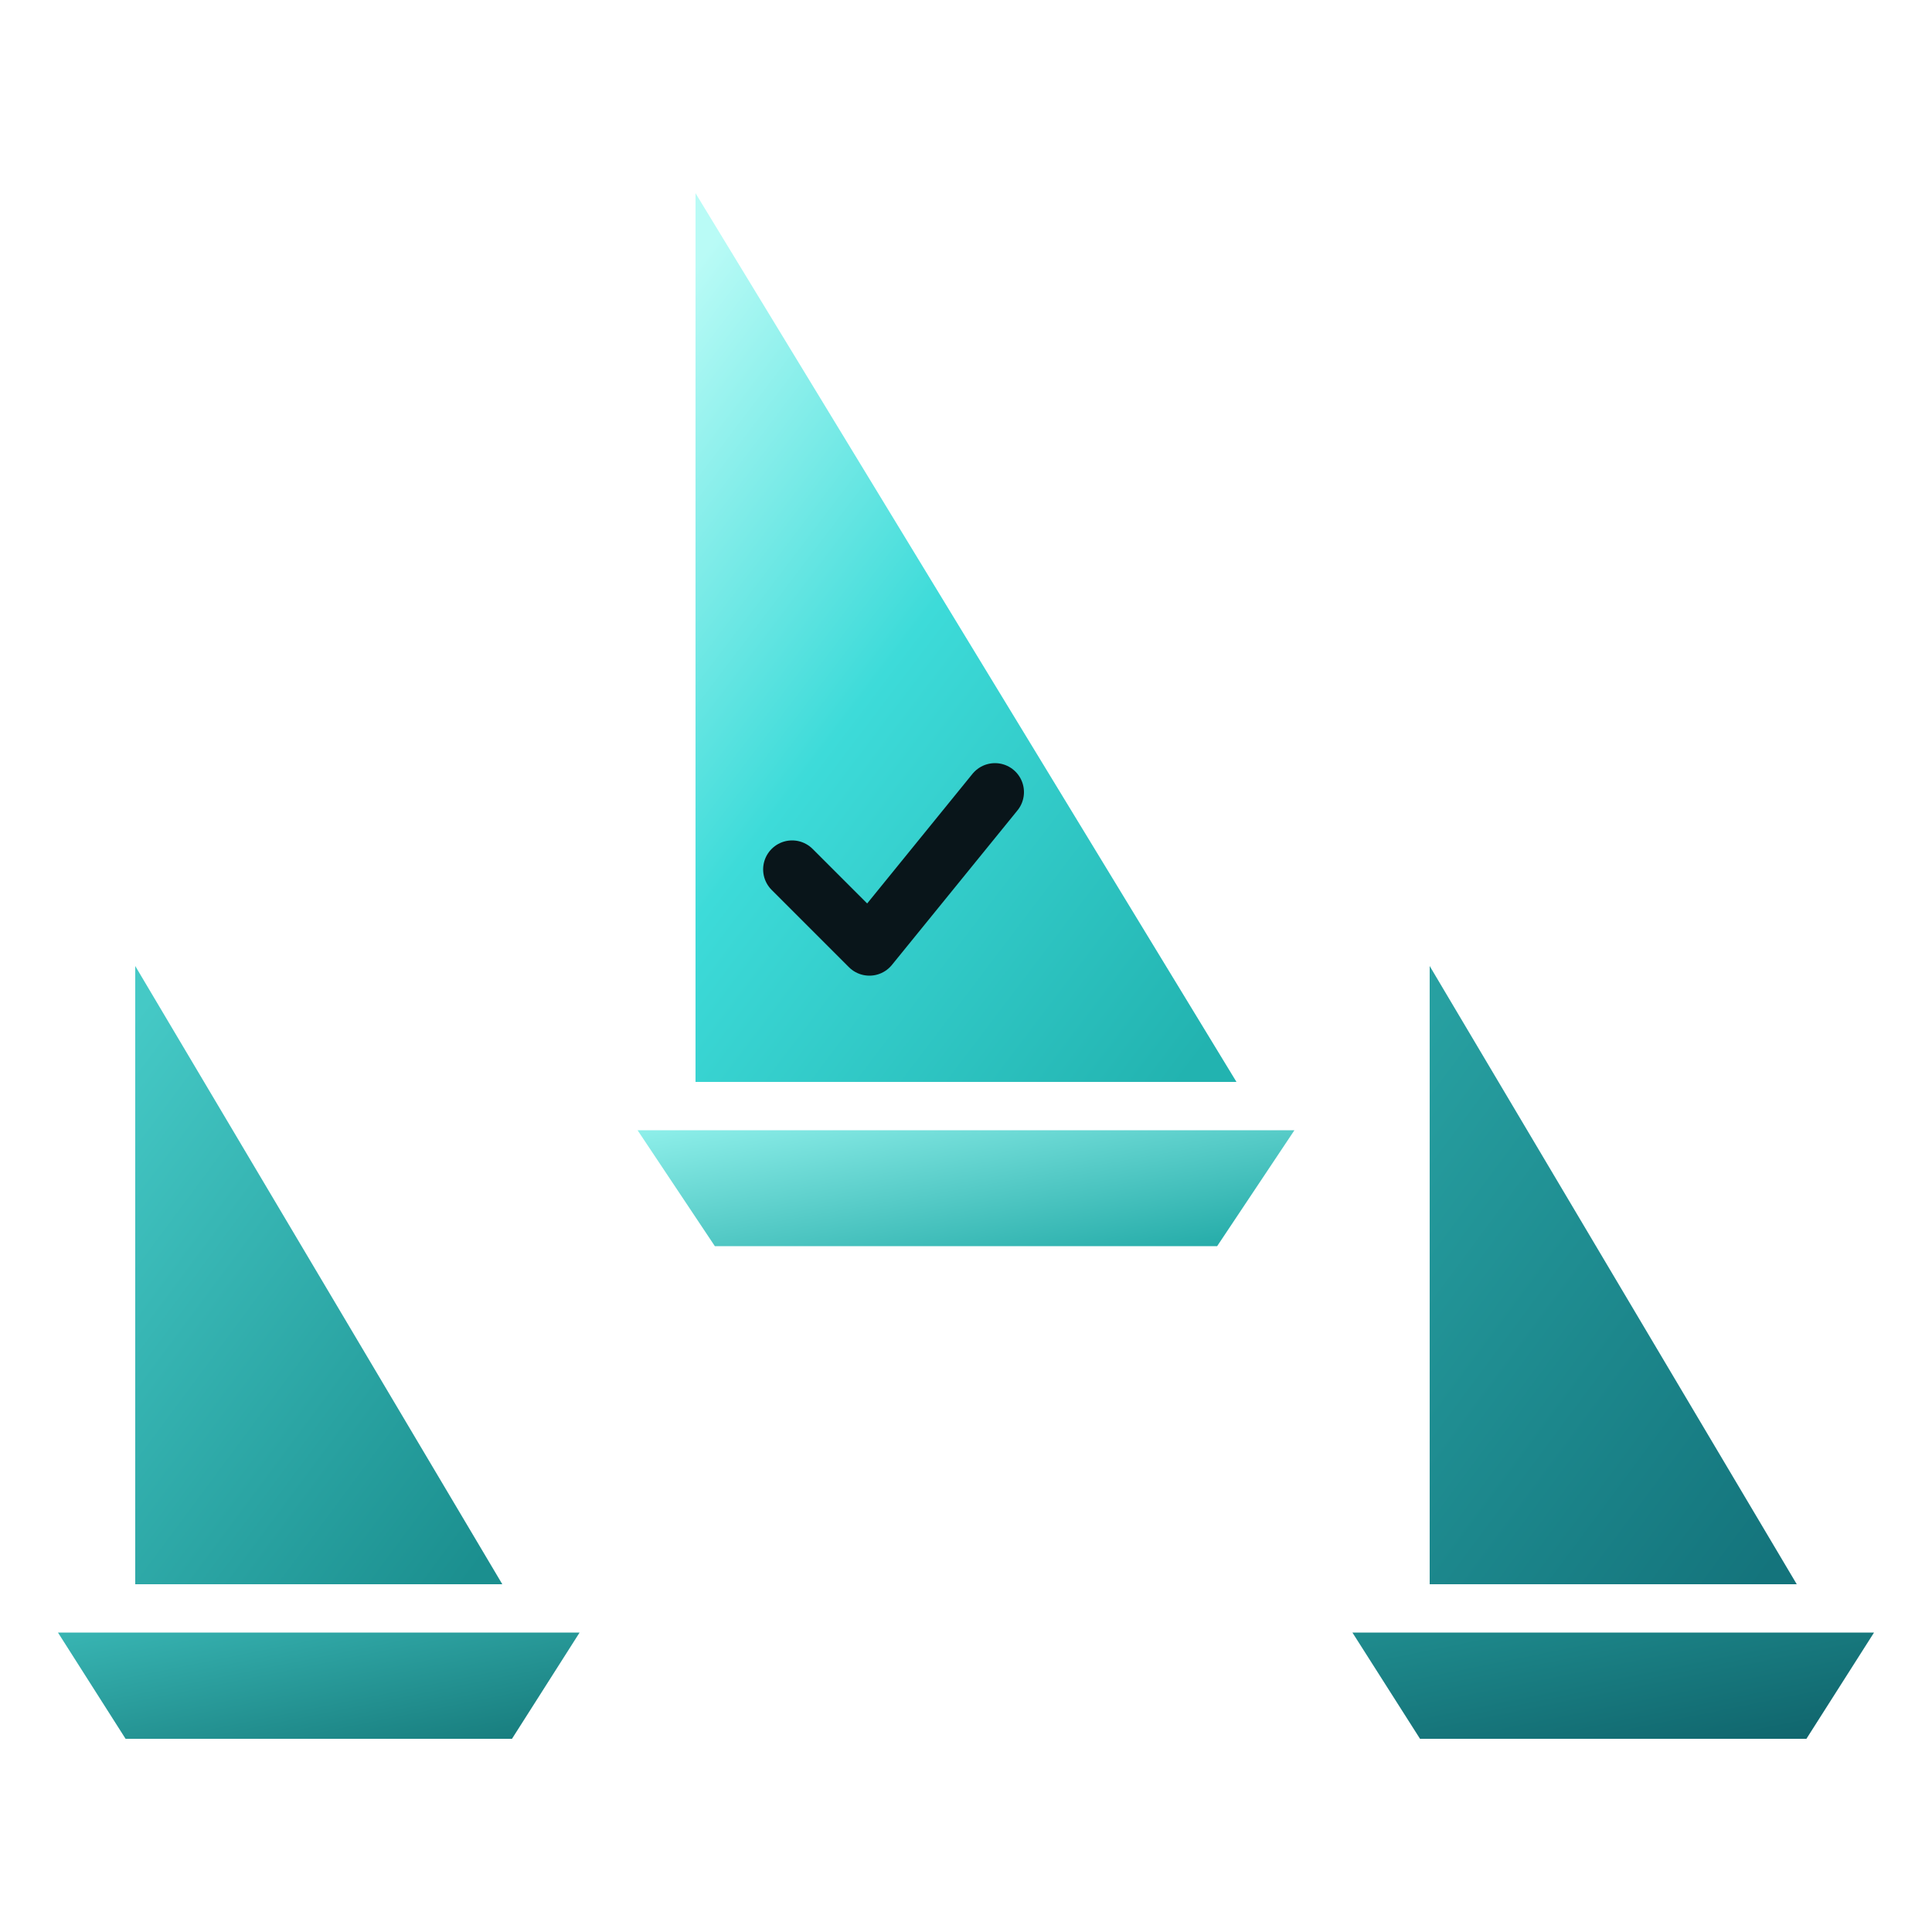
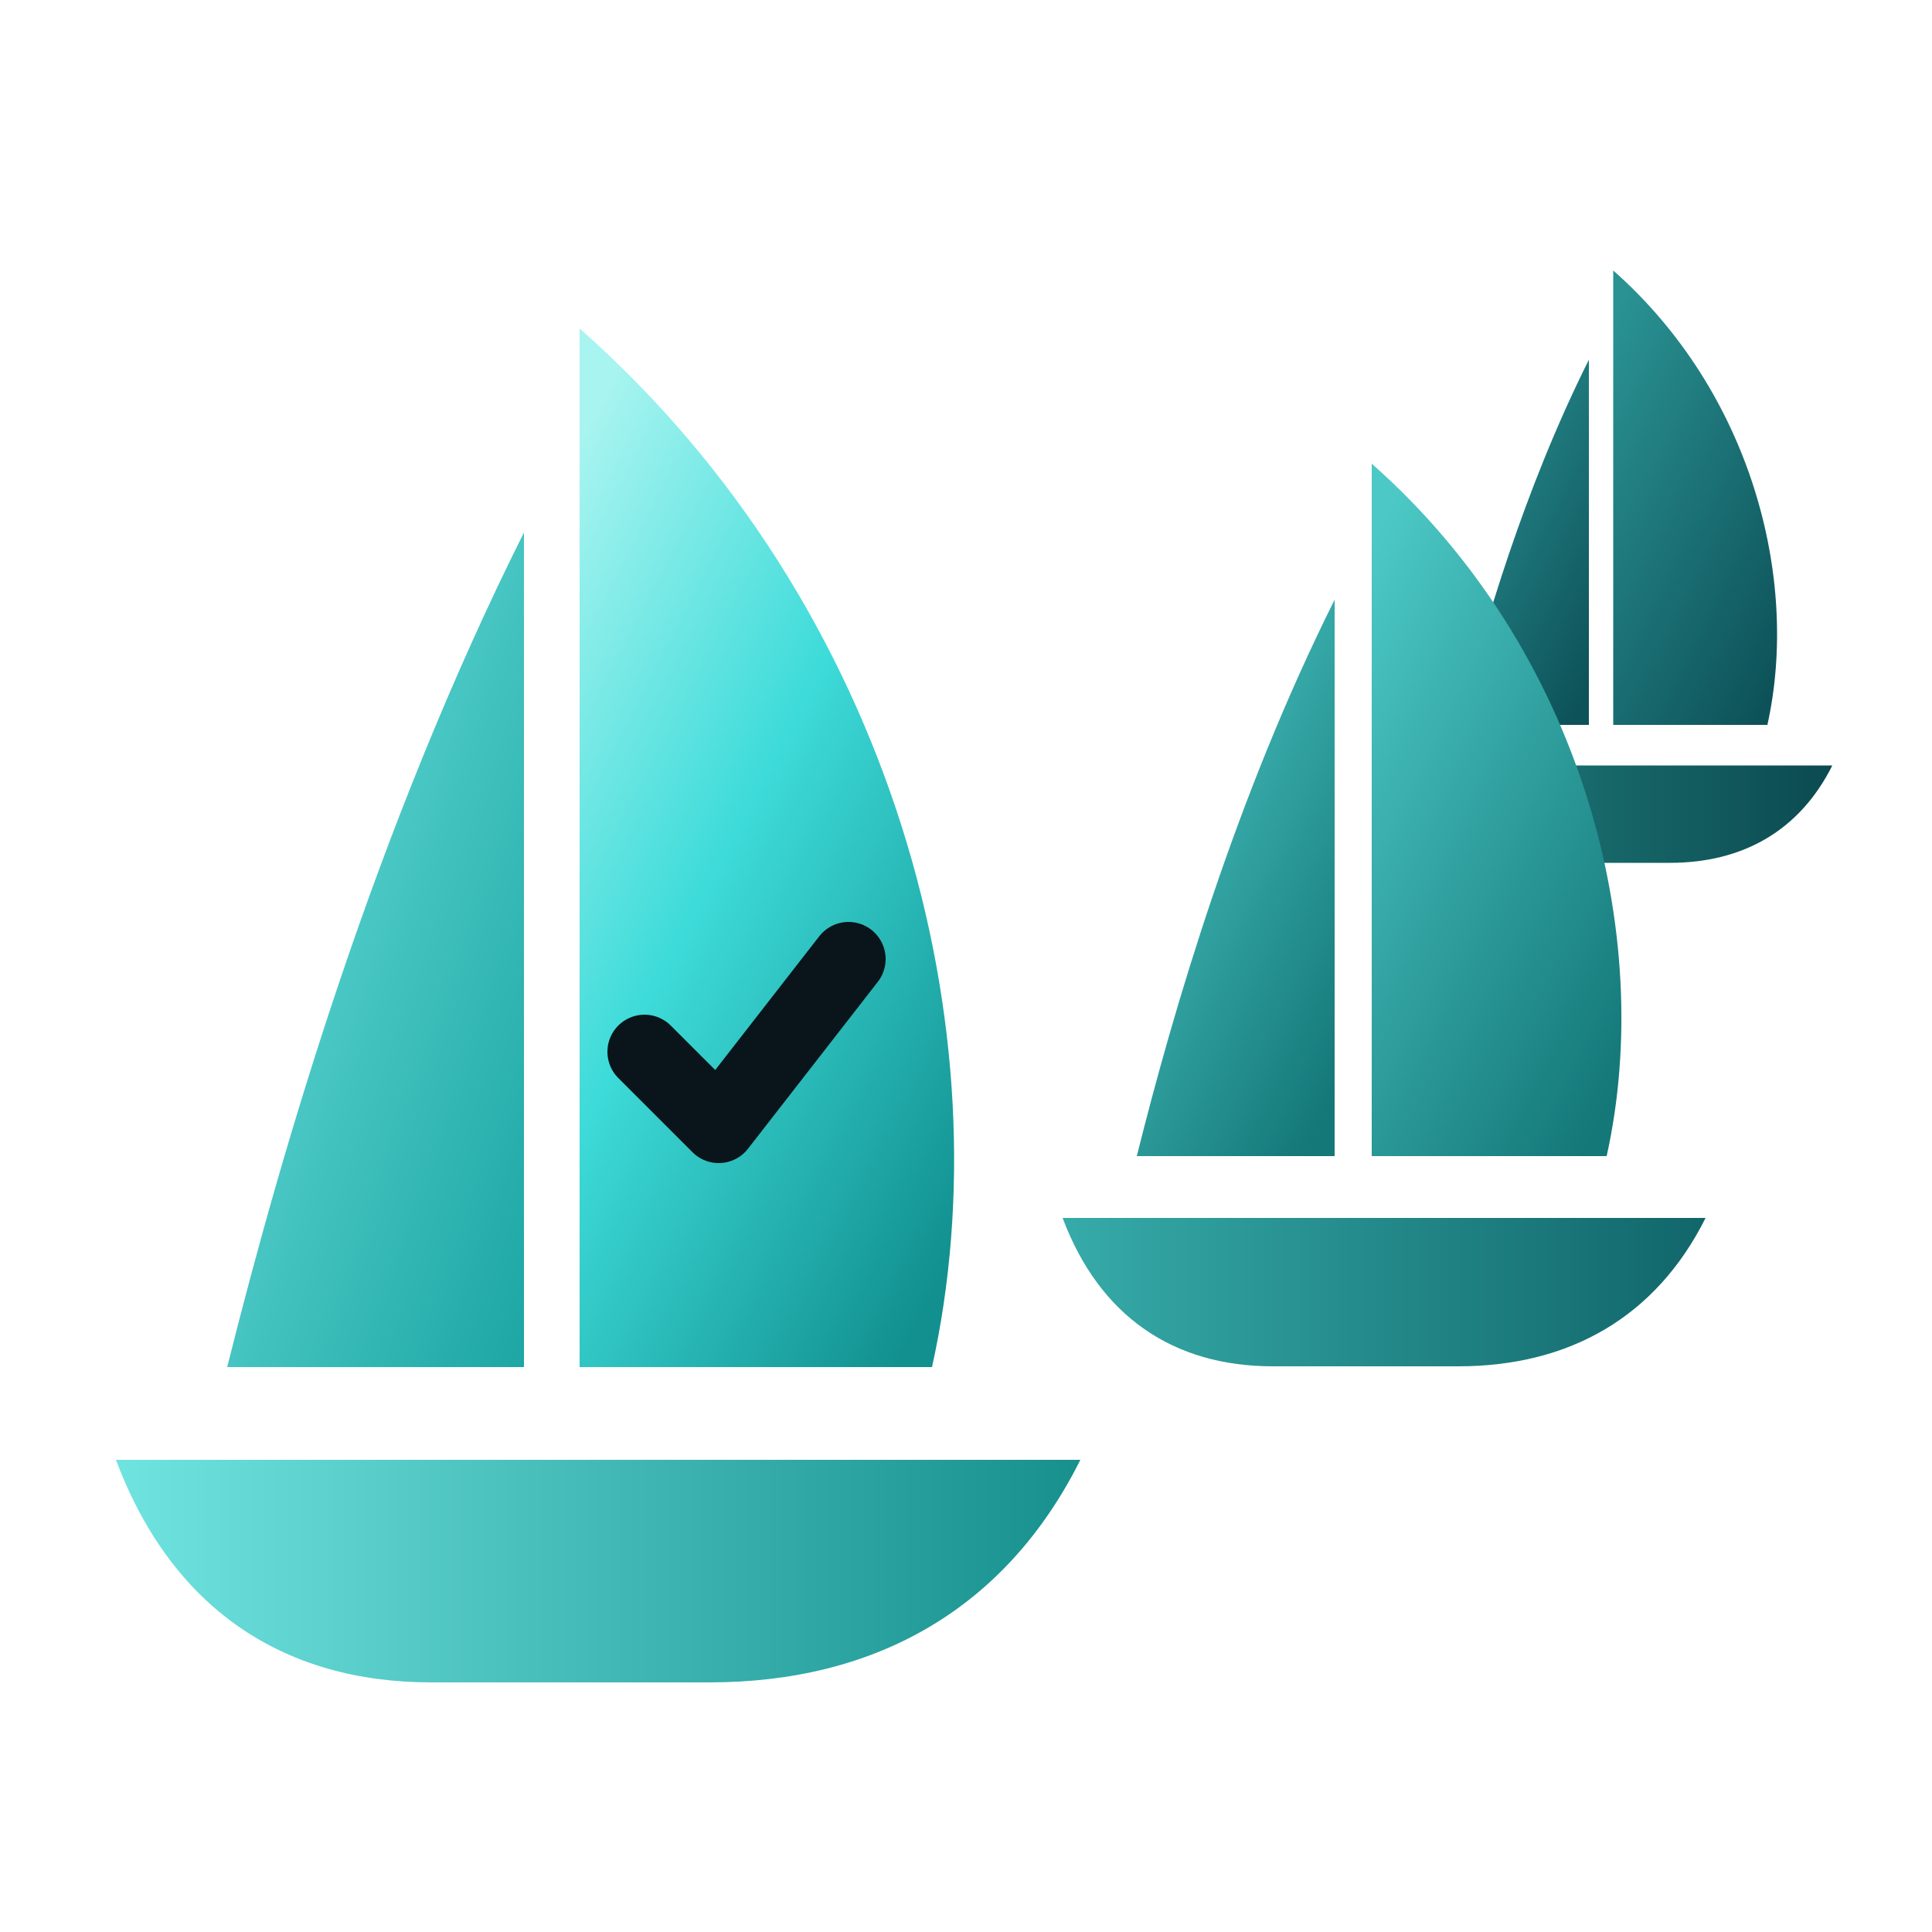
<svg xmlns="http://www.w3.org/2000/svg" viewBox="0 0 200 200" fill="none">
  <defs>
-     <linearGradient id="lead" x1="0.1" y1="0" x2="0.9" y2="1">
-       <stop offset="0" stop-color="#b9fbf6" />
-       <stop offset="0.45" stop-color="#3DDBD9" />
-       <stop offset="1" stop-color="#22b3b0" />
+     <linearGradient id="L" x1="0.15" y1="0" x2="0.85" y2="1">
+       <stop offset="0" stop-color="#A8F4F0" />
+       <stop offset=".45" stop-color="#3DDBD9" />
+       <stop offset="1" stop-color="#11908F" />
    </linearGradient>
-     <linearGradient id="leadJib" x1="0" y1="0" x2="1" y2="1">
-       <stop offset="0" stop-color="#8EEFEA" />
-       <stop offset="1" stop-color="#2cc4c1" />
+     <linearGradient id="Lj" x1="0" y1="0" x2="1" y2="1">
+       <stop offset="0" stop-color="#6FE3DF" />
+       <stop offset="1" stop-color="#1CA6A4" />
    </linearGradient>
-     <linearGradient id="leadHull" x1="0" y1="0" x2="1" y2="1">
-       <stop offset="0" stop-color="#8EEFEA" />
-       <stop offset="1" stop-color="#1fa8a5" />
+     <linearGradient id="Lh" x1="0" y1="0" x2="1" y2="0">
+       <stop offset="0" stop-color="#6FE3DF" />
+       <stop offset="1" stop-color="#17908E" />
    </linearGradient>
-     <linearGradient id="mid" x1="0.1" y1="0" x2="0.9" y2="1">
-       <stop offset="0" stop-color="#45c9c6" />
-       <stop offset="1" stop-color="#1b8f8f" />
+     <linearGradient id="M" x1="0.15" y1="0" x2="0.85" y2="1">
+       <stop offset="0" stop-color="#4CC9C6" />
+       <stop offset="1" stop-color="#147778" />
    </linearGradient>
-     <linearGradient id="deep" x1="0.1" y1="0" x2="0.9" y2="1">
-       <stop offset="0" stop-color="#27a0a1" />
-       <stop offset="1" stop-color="#14747c" />
+     <linearGradient id="Mh" x1="0" y1="0" x2="1" y2="0">
+       <stop offset="0" stop-color="#36ABA9" />
+       <stop offset="1" stop-color="#11666A" />
    </linearGradient>
-     <linearGradient id="midHull" x1="0" y1="0" x2="1" y2="1">
-       <stop offset="0" stop-color="#38b5b3" />
-       <stop offset="1" stop-color="#167a7b" />
+     <linearGradient id="D" x1="0.15" y1="0" x2="0.85" y2="1">
+       <stop offset="0" stop-color="#2A9293" />
+       <stop offset="1" stop-color="#0D5259" />
    </linearGradient>
-     <linearGradient id="deepHull" x1="0" y1="0" x2="1" y2="1">
-       <stop offset="0" stop-color="#1f8c8e" />
-       <stop offset="1" stop-color="#0f636b" />
+     <linearGradient id="Dh" x1="0" y1="0" x2="1" y2="0">
+       <stop offset="0" stop-color="#21807F" />
+       <stop offset="1" stop-color="#0B4A50" />
    </linearGradient>
  </defs>
-   <g transform="translate(14 100)">
-     <path d="M0 0 V64 H38 Z" fill="url(#mid)" />
-     <path d="M-8 69 H46 L39 80 H-1 Z" fill="url(#midHull)" />
+   <g transform="translate(146 28) scale(.42)">
+     <path d="M50 0 C 84 30, 96 76, 88 112 L 50 112 Z" fill="url(#D)" />
+     <path d="M44 22 C 28 54, 18 88, 12 112 L 44 112 Z" fill="url(#D)" />
+     <path d="M0 122 H 104 C 96 138, 82 146, 64 146 H 34 C 18 146, 6 138, 0 122 Z" fill="url(#Dh)" />
  </g>
-   <g transform="translate(148 100)">
-     <path d="M0 0 V64 H38 Z" fill="url(#deep)" />
-     <path d="M-8 69 H46 L39 80 H-1 Z" fill="url(#deepHull)" />
+   <g transform="translate(110 48) scale(.64)">
+     <path d="M50 0 C 84 30, 96 76, 88 112 L 50 112 Z" fill="url(#M)" />
+     <path d="M44 22 C 28 54, 18 88, 12 112 L 44 112 Z" fill="url(#M)" />
+     <path d="M0 122 H 104 C 96 138, 82 146, 64 146 H 34 C 18 146, 6 138, 0 122 Z" fill="url(#Mh)" />
  </g>
-   <g transform="translate(72 20)">
-     <path d="M0 0 V92 H56 Z" fill="url(#lead)" />
-     <path d="M-6 97 H62 L54 109 H2 Z" fill="url(#leadHull)" />
-     <path d="M10 70 L18 78 L31 62" stroke="#09151a" stroke-width="6" stroke-linecap="round" stroke-linejoin="round" />
+   <g transform="translate(12 34) scale(.96)">
+     <path d="M50 0 C 84 30, 96 76, 88 112 L 50 112 Z" fill="url(#L)" />
+     <path d="M44 22 C 28 54, 18 88, 12 112 L 44 112 Z" fill="url(#Lj)" />
+     <path d="M0 122 H 104 C 96 138, 82 146, 64 146 H 34 C 18 146, 6 138, 0 122 Z" fill="url(#Lh)" />
+     <path d="M57 78 L 65 86 L 79 68" stroke="#09151a" stroke-width="8" stroke-linecap="round" stroke-linejoin="round" />
  </g>
</svg>
